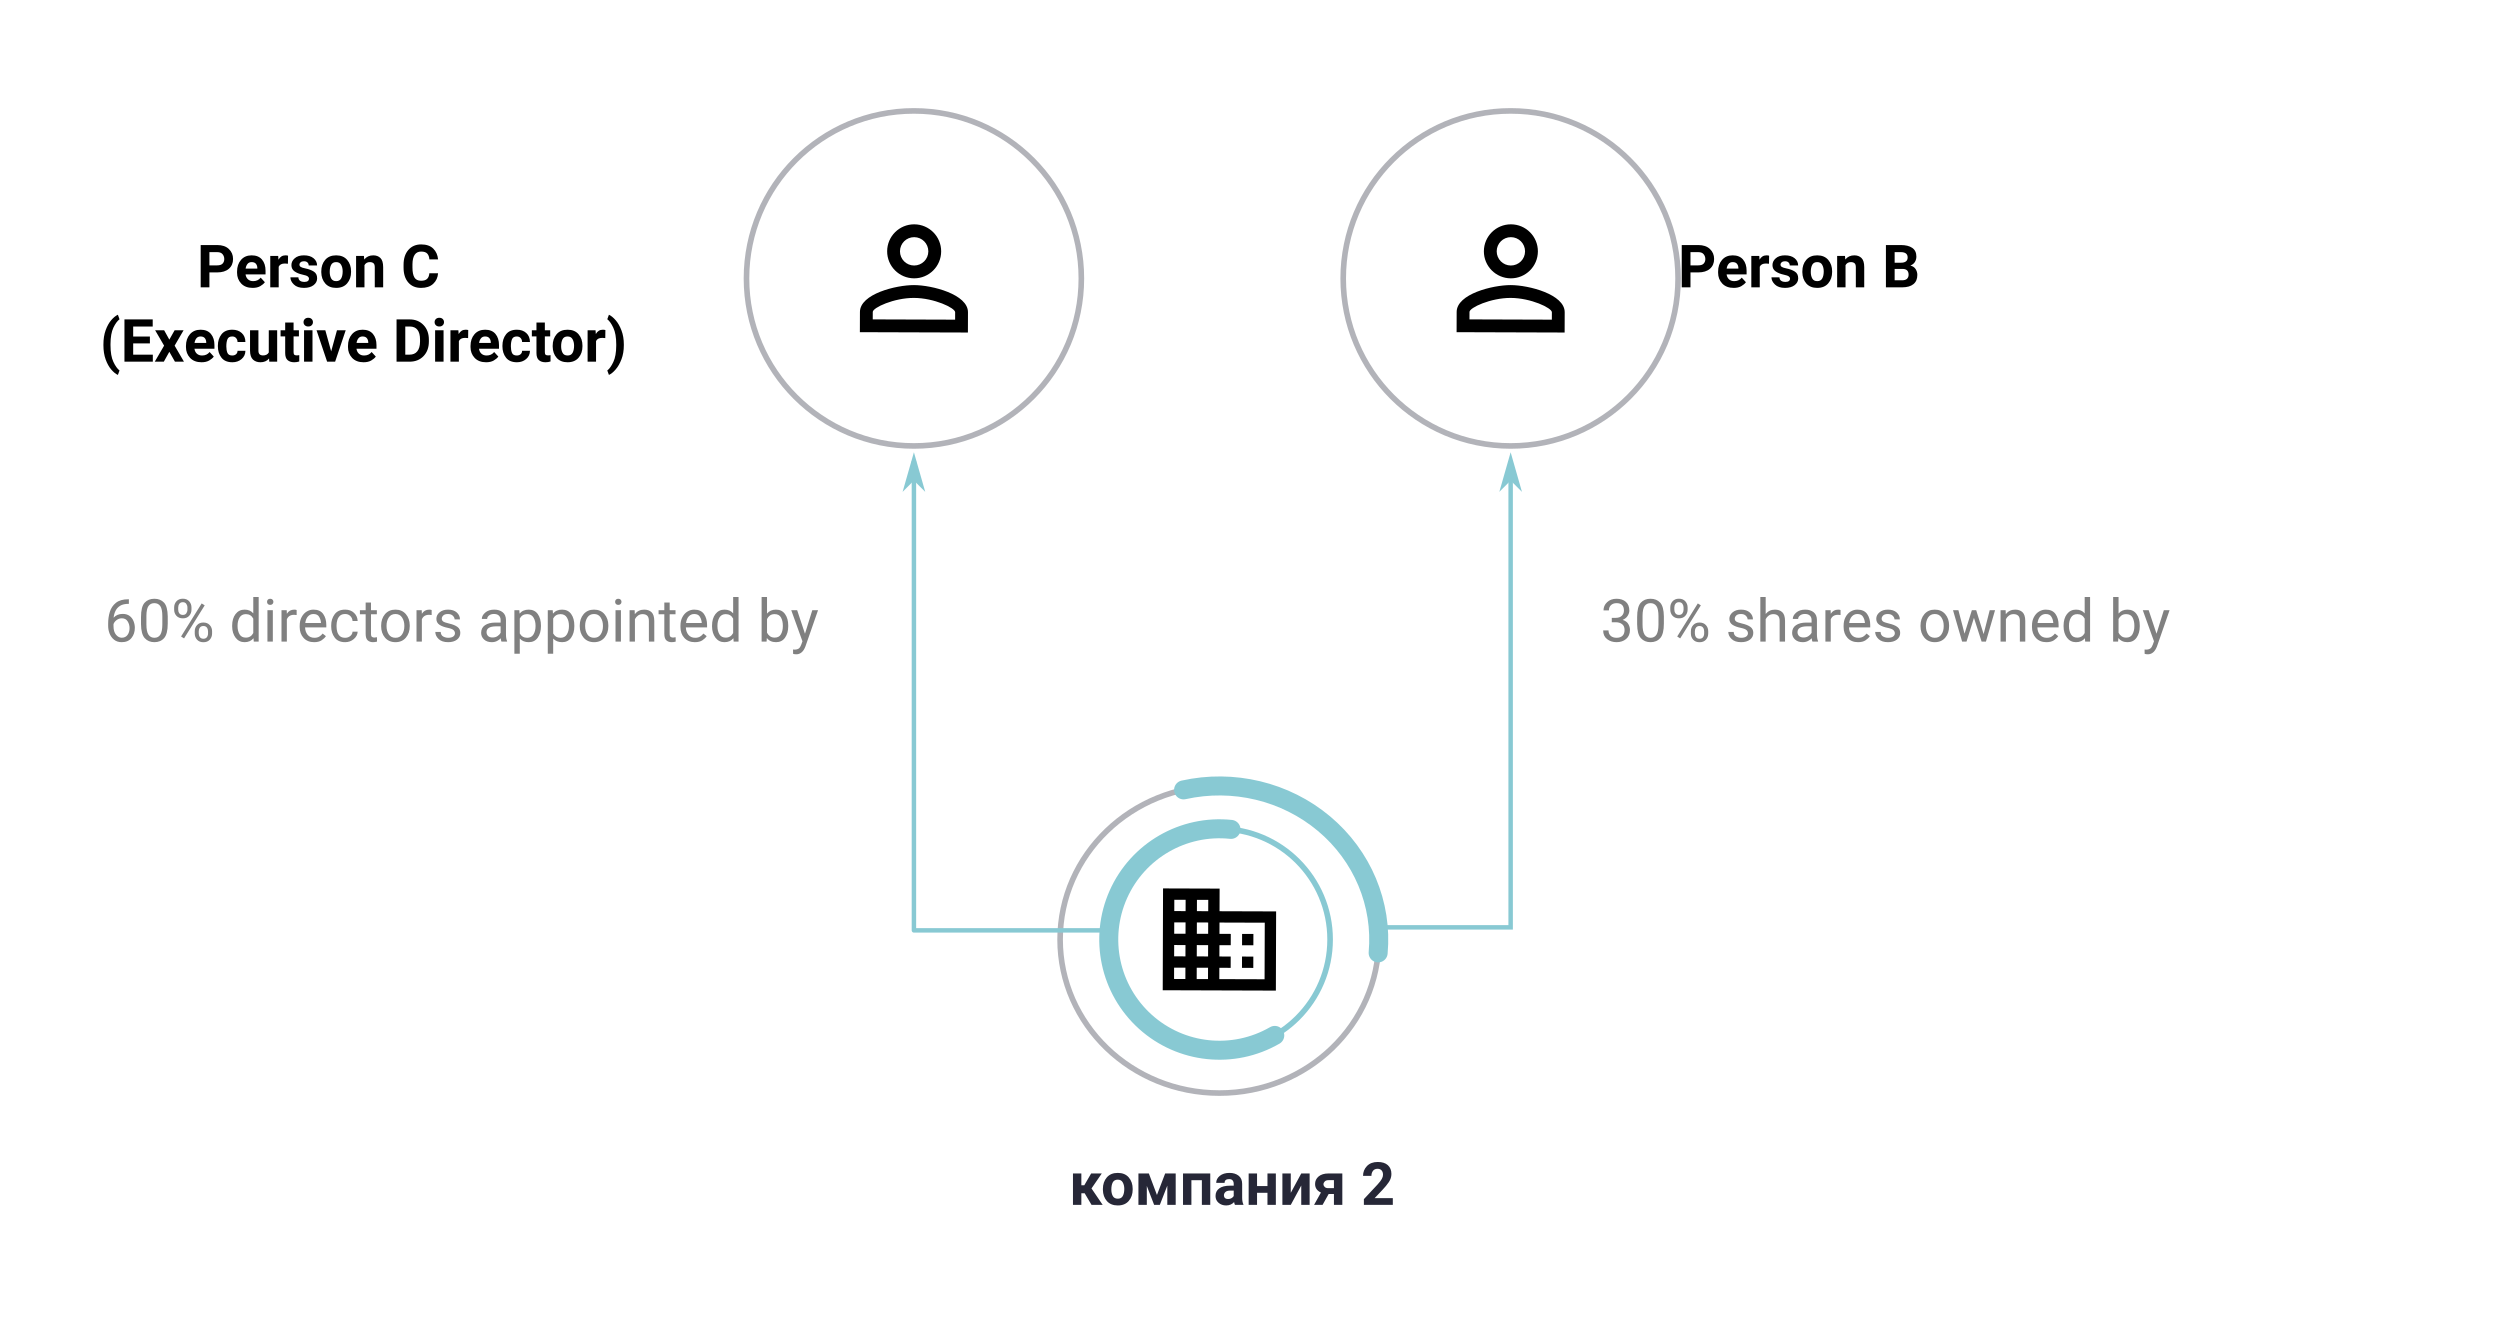
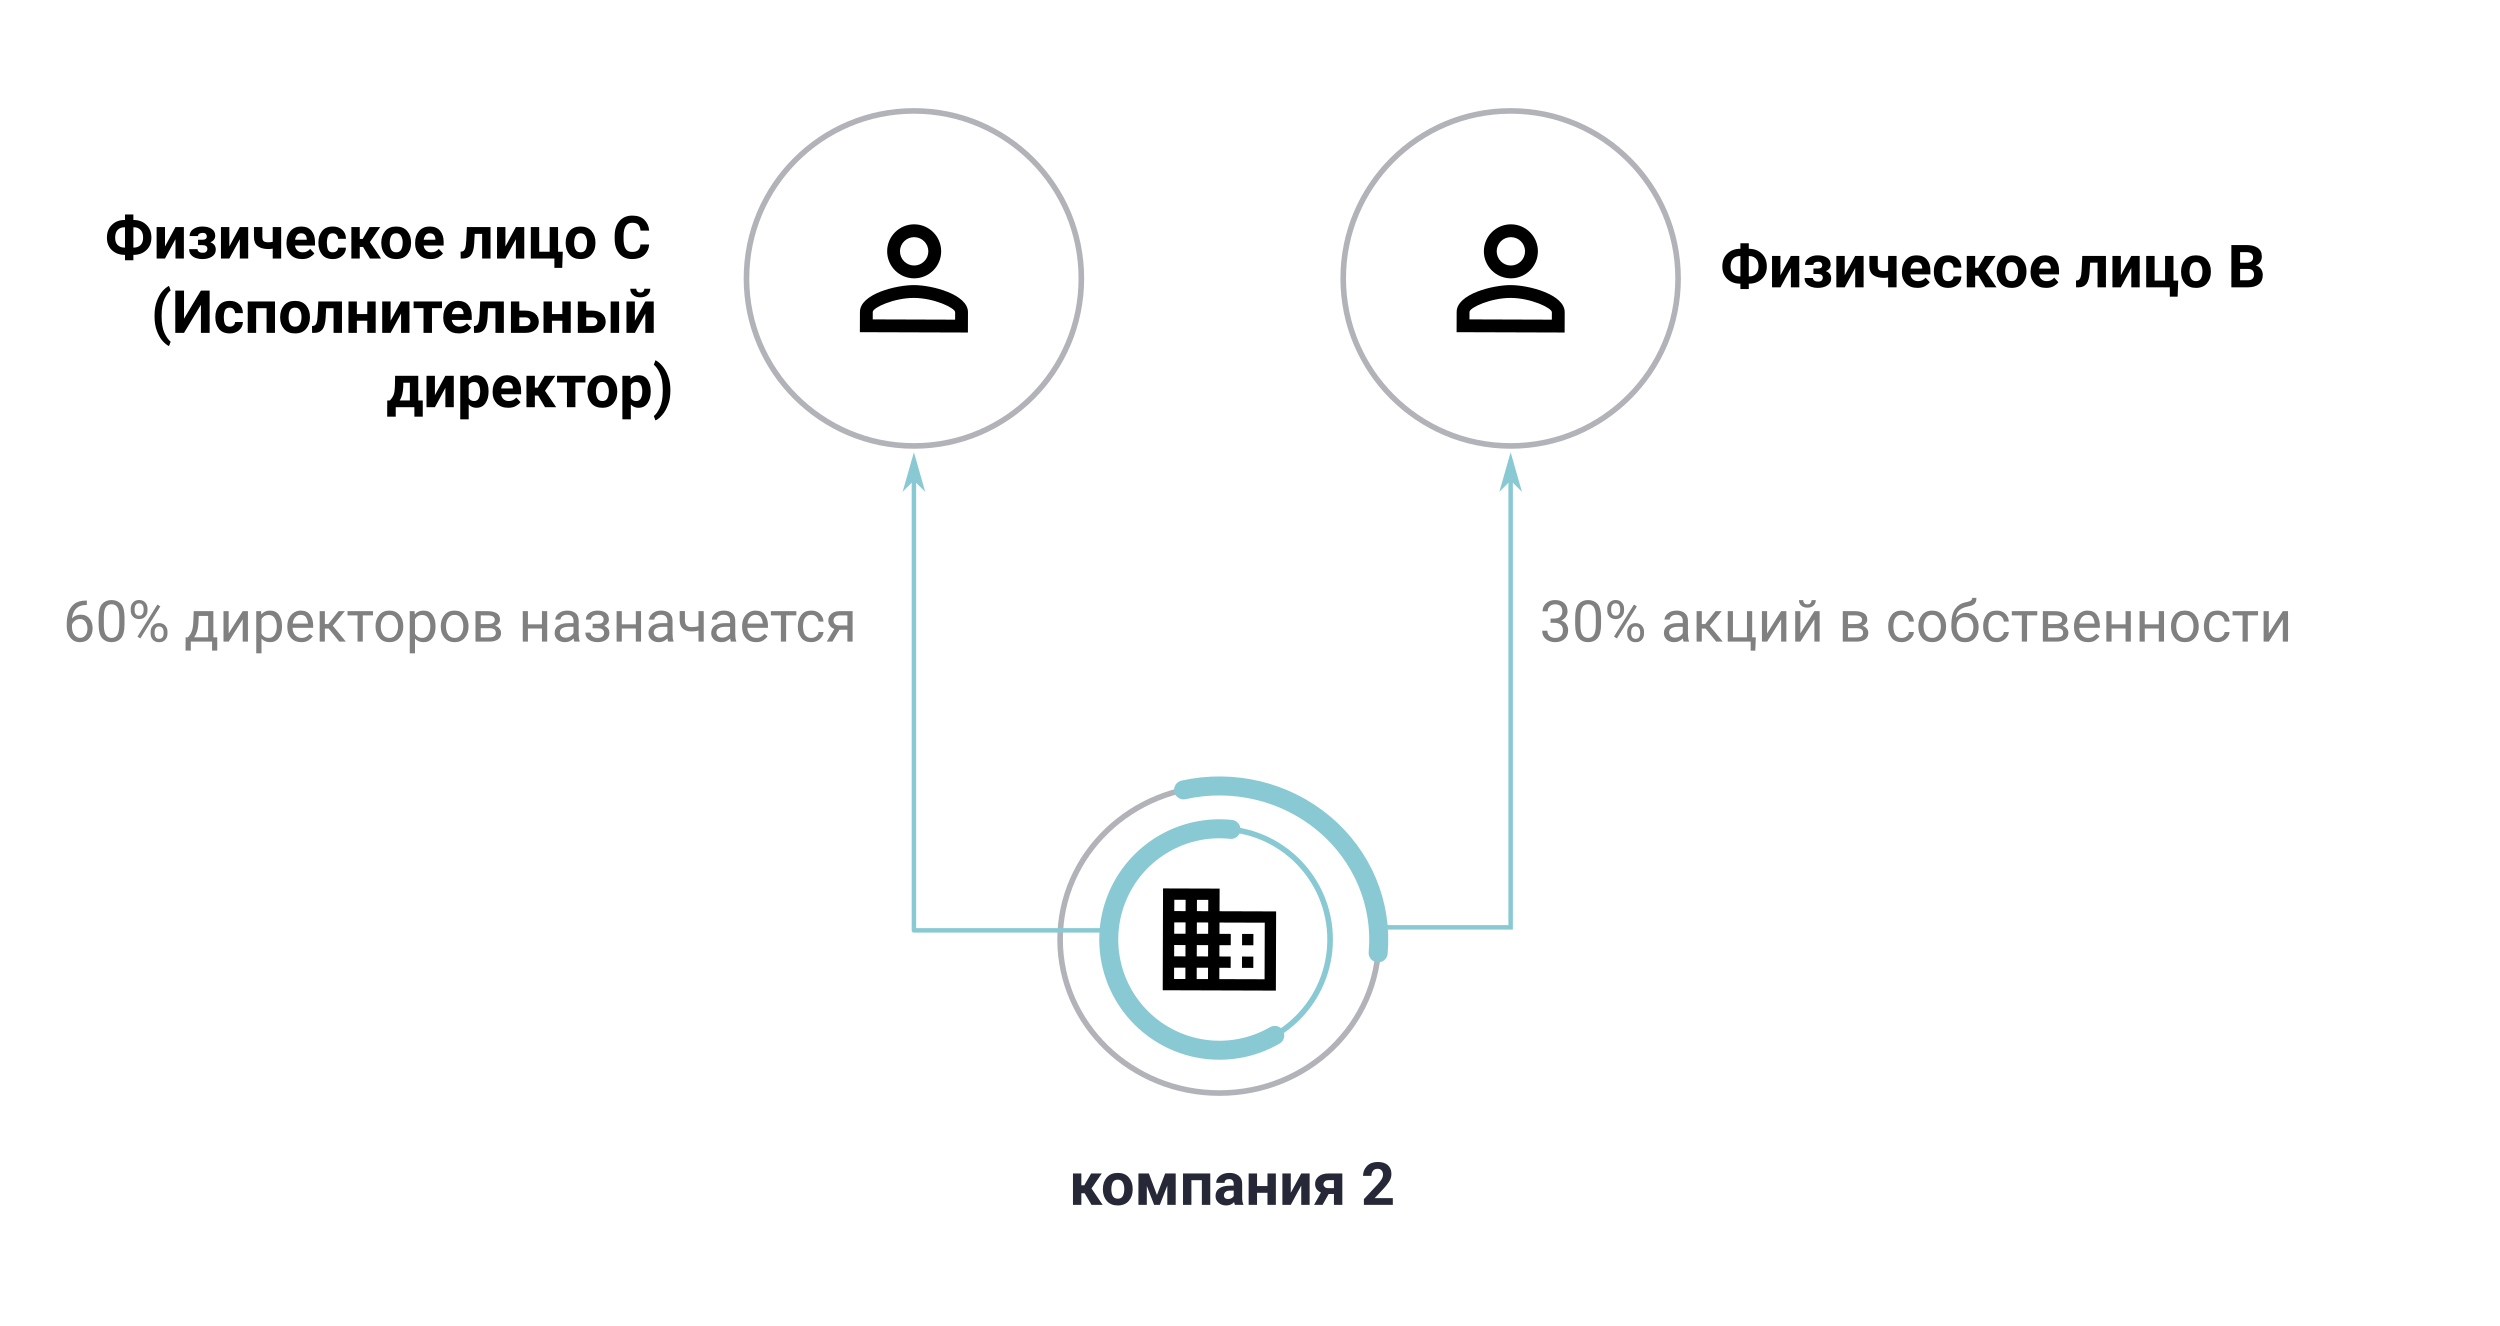
<svg xmlns="http://www.w3.org/2000/svg" id="Layer_1" data-name="Layer 1" viewBox="0 0 693.787 367.894" version="1.1" width="693.787" height="367.894">
  <defs id="defs3">
    <marker orient="auto" refY="0" refX="0" id="Arrow1Lend" style="overflow:visible">
      <path id="path4371" d="M 0,0 5,-5 -12.5,0 5,5 0,0 Z" style="fill:#00deb6;fill-opacity:1;fill-rule:evenodd;stroke:#00deb6;stroke-width:1pt;stroke-opacity:1" transform="matrix(-0.8,0,0,-0.8,-10,0)" />
    </marker>
    <marker orient="auto" refY="0" refX="0" id="Arrow1Mend" style="overflow:visible">
      <path id="path4377" d="M 0,0 5,-5 -12.5,0 5,5 0,0 Z" style="fill:#00deb6;fill-opacity:1;fill-rule:evenodd;stroke:#00deb6;stroke-width:1pt;stroke-opacity:1" transform="matrix(-0.4,0,0,-0.4,-4,0)" />
    </marker>
    <marker orient="auto" refY="0" refX="0" id="Arrow1Mstart" style="overflow:visible">
      <path id="path4374" d="M 0,0 5,-5 -12.5,0 5,5 0,0 Z" style="fill:#88c9d3;fill-opacity:1;fill-rule:evenodd;stroke:#88c9d3;stroke-width:1pt;stroke-opacity:1" transform="matrix(0.4,0,0,0.4,4,0)" />
    </marker>
    <style id="style5">.cls-1,.cls-10,.cls-11,.cls-7,.cls-8{fill:none;}.cls-1,.cls-11{stroke:#00deb6;}.cls-1,.cls-10,.cls-11,.cls-7{stroke-miterlimit:10;}.cls-2{fill:#00deb6;}.cls-3{font-size:16px;fill:#262737;}.cls-12,.cls-3{font-family:HKGrotesk-SemiBold, HK Grotesk;font-weight:700;}.cls-4{letter-spacing:-0.03em;}.cls-5{letter-spacing:-0.02em;}.cls-6{letter-spacing:0em;}.cls-7{stroke:#262737;}.cls-11,.cls-7{stroke-width:5px;}.cls-9{letter-spacing:-0.01em;}.cls-10{stroke:#e6e6e6;}.cls-12{font-size:12px;fill:gray;}.cls-13{letter-spacing:-0.03em;}.cls-14{letter-spacing:-0.01em;}.cls-15{letter-spacing:-0.02em;}.cls-16{letter-spacing:0em;}.cls-17{letter-spacing:0em;}.cls-18{letter-spacing:0em;}</style>
    <marker orient="auto" refY="0" refX="0" id="Arrow1Mstart-2" style="overflow:visible">
      <path id="path4374-0" d="M 0,0 5,-5 -12.5,0 5,5 0,0 Z" style="fill:#00deb6;fill-opacity:1;fill-rule:evenodd;stroke:#00deb6;stroke-width:1pt;stroke-opacity:1" transform="matrix(0.4,0,0,0.4,4,0)" />
    </marker>
    <clipPath id="p.1">
      <path style="clip-rule:evenodd" id="path3414" d="M 0,0 30,0 30,26 0,26 Z" />
    </clipPath>
    <clipPath id="p.2">
      <path style="clip-rule:evenodd" id="path3423" d="M 0,0 24,0 24,25 0,25 Z" />
    </clipPath>
    <clipPath id="p.1-3">
      <path style="clip-rule:evenodd" id="path3414-8" d="M 0,0 30,0 30,26 0,26 Z" />
    </clipPath>
    <marker orient="auto" refY="0" refX="0" id="Arrow1Mstart-8" style="overflow:visible">
      <path id="path4374-9" d="M 0,0 5,-5 -12.5,0 5,5 0,0 Z" style="fill:#00deb6;fill-opacity:1;fill-rule:evenodd;stroke:#00deb6;stroke-width:1pt;stroke-opacity:1" transform="matrix(0.4,0,0,0.4,4,0)" />
    </marker>
    <clipPath id="p.2-2">
      <path style="clip-rule:evenodd" id="path3423-2" d="M 0,0 24,0 24,25 0,25 Z" />
    </clipPath>
    <marker orient="auto" refY="0" refX="0" id="Arrow1Mstart-6" style="overflow:visible">
      <path id="path4374-3" d="M 0,0 5,-5 -12.5,0 5,5 0,0 Z" style="fill:#00deb6;fill-opacity:1;fill-rule:evenodd;stroke:#00deb6;stroke-width:1pt;stroke-opacity:1" transform="matrix(0.4,0,0,0.4,4,0)" />
    </marker>
    <marker orient="auto" refY="0" refX="0" id="Arrow1Mstart-84" style="overflow:visible">
      <path id="path4374-4" d="M 0,0 5,-5 -12.5,0 5,5 0,0 Z" style="fill:#88c9d3;fill-opacity:1;fill-rule:evenodd;stroke:#88c9d3;stroke-width:1pt;stroke-opacity:1" transform="matrix(0.4,0,0,0.4,4,0)" />
    </marker>
  </defs>
-   <text class="cls-3" id="text31" style="font-style:normal;font-variant:normal;font-weight:bold;font-stretch:normal;font-size:16.504px;line-height:125%;font-family:Roboto;-inkscape-font-specification:'Roboto, Bold';text-align:start;writing-mode:lr-tb;text-anchor:start;fill:#262737" x="283.575" y="334.287" transform="scale(0.9997463,1.000254)">
+   <text class="cls-3" id="text31" style="font-style:normal;font-variant:normal;font-weight:bold;font-stretch:normal;font-size:16.504px;line-height:0%;font-family:Roboto;-inkscape-font-specification:'Roboto, Bold';text-align:start;writing-mode:lr-tb;text-anchor:start;fill:#262737" x="283.575" y="334.287" transform="scale(0.9997463,1.000254)">
    <tspan x="296.778" y="334.287" id="tspan35" style="font-style:normal;font-variant:normal;font-weight:bold;font-stretch:normal;font-size:16.504px;line-height:125%;font-family:Roboto;-inkscape-font-specification:'Roboto, Bold';text-align:start;writing-mode:lr-tb;text-anchor:start">компания 2</tspan>
  </text>
  <path style="fill:none;fill-rule:evenodd;stroke:#88c9d3;stroke-width:1.237;stroke-linecap:butt;stroke-linejoin:miter;stroke-miterlimit:4;stroke-dasharray:none;stroke-opacity:1;marker-start:url(#Arrow1Mstart)" d="m 419.226,127.944 0,85.454 0,0 0,43.956 -37.106,0" id="path12354" />
  <ellipse class="cls-11" id="circle209-7-4-8" style="fill:none;stroke:#b2b3b9;stroke-width:1.558;stroke-linecap:round;stroke-miterlimit:10;stroke-dasharray:none;stroke-opacity:1" cx="338.41" cy="260.728" rx="44.215" ry="42.615" />
  <path class="cls-11" id="circle209-7-4" style="fill:none;stroke:#88c9d3;stroke-width:5.275;stroke-linecap:round;stroke-miterlimit:10;stroke-dasharray:none;stroke-opacity:1" d="m -382.456,264.442 a 44.215,42.615 0 0 1 15.039,-35.876 44.215,42.615 0 0 1 38.953,-9.361" transform="scale(-1,1)" />
  <ellipse class="cls-7" cx="419.226" cy="77.268" id="ellipse25-6" style="fill:none;stroke:#b2b3b9;stroke-width:1.558;stroke-miterlimit:10;stroke-dasharray:none;stroke-opacity:1" rx="46.465" ry="46.489" />
  <ellipse class="cls-11" id="circle209-7-4-3-8" style="fill:none;stroke:#88c9d3;stroke-width:1.558;stroke-linecap:round;stroke-miterlimit:10;stroke-dasharray:none;stroke-opacity:1" cx="338.41" cy="260.728" rx="30.713" ry="30.729" />
  <path class="cls-11" id="circle209-7-4-3" style="fill:none;stroke:#88c9d3;stroke-width:5.275;stroke-linecap:round;stroke-miterlimit:10;stroke-dasharray:none;stroke-opacity:1" d="m 353.766,287.34 a 30.713,30.729 0 0 1 -35.907,-3.776 30.713,30.729 0 0 1 -7.507,-35.334 30.713,30.729 0 0 1 31.268,-18.062" />
  <ellipse class="cls-7" cx="253.626" cy="77.268" id="ellipse25-6-6" style="fill:none;stroke:#b2b3b9;stroke-width:1.558;stroke-miterlimit:10;stroke-dasharray:none;stroke-opacity:1" rx="46.465" ry="46.489" />
  <path style="fill:none;fill-rule:evenodd;stroke:#88c9d3;stroke-width:1.237;stroke-linecap:butt;stroke-linejoin:round;stroke-miterlimit:4;stroke-dasharray:none;stroke-opacity:1;marker-start:url(#Arrow1Mstart-84)" d="m 253.626,127.944 0,85.454 0,0 0,44.798 53.57,0 0,0" id="path12354-8" />
-   <text xml:space="preserve" style="font-style:normal;font-weight:normal;font-size:48.012px;line-height:125%;font-family:sans-serif;letter-spacing:0px;word-spacing:0px;fill:#000000;fill-opacity:1;stroke:none;stroke-width:1px;stroke-linecap:butt;stroke-linejoin:miter;stroke-opacity:1" x="28.944" y="178.012" id="text15734" transform="scale(0.9997463,1.000254)">
-     <tspan id="tspan15736" x="28.944" y="178.012" style="color:#000000;font-style:normal;font-variant:normal;font-weight:normal;font-stretch:normal;font-size:16.504px;line-height:125%;font-family:Roboto;-inkscape-font-specification:'Roboto, Normal';text-indent:0;text-align:start;text-decoration:none;text-decoration-line:none;text-decoration-style:solid;text-decoration-color:#000000;letter-spacing:0px;word-spacing:0px;text-transform:none;direction:ltr;block-progression:tb;writing-mode:lr-tb;baseline-shift:baseline;text-anchor:start;white-space:normal;clip-rule:nonzero;display:inline;overflow:visible;visibility:visible;opacity:1;isolation:auto;mix-blend-mode:normal;color-interpolation:sRGB;color-interpolation-filters:linearRGB;solid-color:#000000;solid-opacity:1;fill:#808080;fill-opacity:1;fill-rule:nonzero;stroke:none;stroke-width:1px;stroke-linecap:butt;stroke-linejoin:miter;stroke-miterlimit:4;stroke-dasharray:none;stroke-dashoffset:0;stroke-opacity:1;color-rendering:auto;image-rendering:auto;shape-rendering:auto;text-rendering:auto;enable-background:accumulate">60% directors appointed by</tspan>
+   <text xml:space="preserve" style="font-style:normal;font-variant:normal;font-weight:normal;font-stretch:normal;font-size:16px;line-height:0%;font-family:Roboto;-inkscape-font-specification:'Roboto, Normal';font-variant-ligatures:normal;font-variant-caps:normal;font-variant-numeric:normal;font-feature-settings:normal;text-align:end;letter-spacing:0px;word-spacing:0px;writing-mode:lr-tb;text-anchor:end;fill:#000000;fill-opacity:1;stroke:none;stroke-width:1px;stroke-linecap:butt;stroke-linejoin:miter;stroke-opacity:1" x="249.796" y="178.012" id="text15734" transform="scale(0.9997464,1.000254)">
+     <tspan id="tspan15736" x="249.796" y="178.012" style="color:#000000;font-style:normal;font-variant:normal;font-weight:normal;font-stretch:normal;font-size:16px;line-height:125%;font-family:Roboto;-inkscape-font-specification:'Roboto, Normal';font-variant-ligatures:normal;font-variant-caps:normal;font-variant-numeric:normal;font-feature-settings:normal;text-indent:0;text-align:end;text-decoration:none;text-decoration-line:none;text-decoration-style:solid;text-decoration-color:#000000;letter-spacing:0px;word-spacing:0px;text-transform:none;writing-mode:lr-tb;direction:ltr;baseline-shift:baseline;text-anchor:end;white-space:normal;clip-rule:nonzero;display:inline;overflow:visible;visibility:visible;opacity:1;isolation:auto;mix-blend-mode:normal;color-interpolation:sRGB;color-interpolation-filters:linearRGB;solid-color:#000000;solid-opacity:1;fill:#808080;fill-opacity:1;fill-rule:nonzero;stroke:none;stroke-width:1px;stroke-linecap:butt;stroke-linejoin:miter;stroke-miterlimit:4;stroke-dasharray:none;stroke-dashoffset:0;stroke-opacity:1;color-rendering:auto;image-rendering:auto;shape-rendering:auto;text-rendering:auto;enable-background:accumulate">60% директоров назначается</tspan>
  </text>
-   <text xml:space="preserve" style="font-style:normal;font-weight:normal;font-size:48.012px;line-height:125%;font-family:sans-serif;letter-spacing:0px;word-spacing:0px;fill:#000000;fill-opacity:1;stroke:none;stroke-width:1px;stroke-linecap:butt;stroke-linejoin:miter;stroke-opacity:1" x="444.249" y="178.012" id="text15738" transform="scale(0.9997463,1.000254)">
-     <tspan id="tspan15740" x="444.249" y="178.012" style="color:#000000;font-style:normal;font-variant:normal;font-weight:normal;font-stretch:normal;font-size:16.504px;line-height:125%;font-family:Roboto;-inkscape-font-specification:'Roboto, Normal';text-indent:0;text-align:start;text-decoration:none;text-decoration-line:none;text-decoration-style:solid;text-decoration-color:#000000;letter-spacing:0px;word-spacing:0px;text-transform:none;direction:ltr;block-progression:tb;writing-mode:lr-tb;baseline-shift:baseline;text-anchor:start;white-space:normal;clip-rule:nonzero;display:inline;overflow:visible;visibility:visible;opacity:1;isolation:auto;mix-blend-mode:normal;color-interpolation:sRGB;color-interpolation-filters:linearRGB;solid-color:#000000;solid-opacity:1;fill:#808080;fill-opacity:1;fill-rule:nonzero;stroke:none;stroke-width:1px;stroke-linecap:butt;stroke-linejoin:miter;stroke-miterlimit:4;stroke-dasharray:none;stroke-dashoffset:0;stroke-opacity:1;color-rendering:auto;image-rendering:auto;shape-rendering:auto;text-rendering:auto;enable-background:accumulate">30% shares owned by</tspan>
+   <text xml:space="preserve" style="font-style:normal;font-weight:normal;line-height:0%;font-family:sans-serif;letter-spacing:0px;word-spacing:0px;fill:#000000;fill-opacity:1;stroke:none;stroke-width:1px;stroke-linecap:butt;stroke-linejoin:miter;stroke-opacity:1" x="427.345" y="178.012" id="text15738" transform="scale(0.9997464,1.000254)">
+     <tspan id="tspan15740" x="427.345" y="178.012" style="color:#000000;font-style:normal;font-variant:normal;font-weight:normal;font-stretch:normal;font-size:16px;line-height:125%;font-family:Roboto;-inkscape-font-specification:'Roboto, Normal';font-variant-ligatures:normal;font-variant-caps:normal;font-variant-numeric:normal;font-feature-settings:normal;text-indent:0;text-align:start;text-decoration:none;text-decoration-line:none;text-decoration-style:solid;text-decoration-color:#000000;letter-spacing:0px;word-spacing:0px;text-transform:none;writing-mode:lr-tb;direction:ltr;baseline-shift:baseline;text-anchor:start;white-space:normal;clip-rule:nonzero;display:inline;overflow:visible;visibility:visible;opacity:1;isolation:auto;mix-blend-mode:normal;color-interpolation:sRGB;color-interpolation-filters:linearRGB;solid-color:#000000;solid-opacity:1;fill:#808080;fill-opacity:1;fill-rule:nonzero;stroke:none;stroke-width:1px;stroke-linecap:butt;stroke-linejoin:miter;stroke-miterlimit:4;stroke-dasharray:none;stroke-dashoffset:0;stroke-opacity:1;color-rendering:auto;image-rendering:auto;shape-rendering:auto;text-rendering:auto;enable-background:accumulate">30% акций в собственности</tspan>
  </text>
-   <text xml:space="preserve" style="font-style:normal;font-weight:normal;font-size:48.012px;line-height:125%;font-family:sans-serif;letter-spacing:0px;word-spacing:0px;fill:#000000;fill-opacity:1;stroke:none;stroke-width:1px;stroke-linecap:butt;stroke-linejoin:miter;stroke-opacity:1" x="518.111" y="79.719" id="text15742" transform="scale(0.9997463,1.000254)">
-     <tspan id="tspan15744" x="518.111" y="79.719" style="color:#000000;font-style:normal;font-variant:normal;font-weight:bold;font-stretch:normal;font-size:16.504px;line-height:125%;font-family:Roboto;-inkscape-font-specification:'Roboto, Bold';text-indent:0;text-align:center;text-decoration:none;text-decoration-line:none;text-decoration-style:solid;text-decoration-color:#000000;letter-spacing:0px;word-spacing:0px;text-transform:none;direction:ltr;block-progression:tb;writing-mode:lr-tb;baseline-shift:baseline;text-anchor:middle;white-space:normal;clip-rule:nonzero;display:inline;overflow:visible;visibility:visible;opacity:1;isolation:auto;mix-blend-mode:normal;color-interpolation:sRGB;color-interpolation-filters:linearRGB;solid-color:#000000;solid-opacity:1;fill:#000000;fill-opacity:1;fill-rule:nonzero;stroke:none;stroke-width:1px;stroke-linecap:butt;stroke-linejoin:miter;stroke-miterlimit:4;stroke-dasharray:none;stroke-dashoffset:0;stroke-opacity:1;color-rendering:auto;image-rendering:auto;shape-rendering:auto;text-rendering:auto;enable-background:accumulate">Person B</tspan>
+   <text xml:space="preserve" style="font-style:normal;font-variant:normal;font-weight:bold;font-stretch:normal;font-size:16.504px;line-height:0%;font-family:Roboto;-inkscape-font-specification:'Roboto, Bold';font-variant-ligatures:normal;font-variant-caps:normal;font-variant-numeric:normal;font-feature-settings:normal;text-align:start;letter-spacing:0px;word-spacing:0px;writing-mode:lr-tb;text-anchor:start;fill:#000000;fill-opacity:1;stroke:none;stroke-width:1px;stroke-linecap:butt;stroke-linejoin:miter;stroke-opacity:1" x="477.501" y="79.719" id="text15742" transform="scale(0.9997464,1.000254)">
+     <tspan id="tspan15744" x="477.501" y="79.719" style="color:#000000;font-style:normal;font-variant:normal;font-weight:bold;font-stretch:normal;font-size:16.504px;line-height:125%;font-family:Roboto;-inkscape-font-specification:'Roboto, Bold';font-variant-ligatures:normal;font-variant-caps:normal;font-variant-numeric:normal;font-feature-settings:normal;text-indent:0;text-align:start;text-decoration:none;text-decoration-line:none;text-decoration-style:solid;text-decoration-color:#000000;letter-spacing:0px;word-spacing:0px;text-transform:none;writing-mode:lr-tb;direction:ltr;baseline-shift:baseline;text-anchor:start;white-space:normal;clip-rule:nonzero;display:inline;overflow:visible;visibility:visible;opacity:1;isolation:auto;mix-blend-mode:normal;color-interpolation:sRGB;color-interpolation-filters:linearRGB;solid-color:#000000;solid-opacity:1;fill:#000000;fill-opacity:1;fill-rule:nonzero;stroke:none;stroke-width:1px;stroke-linecap:butt;stroke-linejoin:miter;stroke-miterlimit:4;stroke-dasharray:none;stroke-dashoffset:0;stroke-opacity:1;color-rendering:auto;image-rendering:auto;shape-rendering:auto;text-rendering:auto;enable-background:accumulate">Физическое лицо В</tspan>
  </text>
-   <text xml:space="preserve" style="font-style:normal;font-weight:normal;font-size:48.012px;line-height:125%;font-family:sans-serif;letter-spacing:0px;word-spacing:0px;fill:#000000;fill-opacity:1;stroke:none;stroke-width:1px;stroke-linecap:butt;stroke-linejoin:miter;stroke-opacity:1" x="119.61" y="79.719" id="text15746" transform="scale(0.9997463,1.000254)">
-     <tspan id="tspan15748" x="119.61" y="79.719" style="font-style:normal;font-variant:normal;font-weight:bold;font-stretch:normal;font-size:16.504px;line-height:125%;font-family:Roboto;-inkscape-font-specification:'Roboto, Bold';text-align:center;writing-mode:lr-tb;text-anchor:middle">Person C</tspan>
-     <tspan x="119.61" y="100.349" id="tspan15750" style="font-style:normal;font-variant:normal;font-weight:bold;font-stretch:normal;font-size:16.504px;line-height:125%;font-family:Roboto;-inkscape-font-specification:'Roboto, Bold';text-align:center;writing-mode:lr-tb;text-anchor:middle">(Executive Director)</tspan>
+   <text xml:space="preserve" style="font-style:normal;font-weight:normal;line-height:0%;font-family:sans-serif;text-align:center;letter-spacing:0px;word-spacing:0px;text-anchor:middle;fill:#000000;fill-opacity:1;stroke:none;stroke-width:1px;stroke-linecap:butt;stroke-linejoin:miter;stroke-opacity:1" x="196.342" y="71.721" id="text15746" transform="scale(0.9997464,1.000254)">
+     <tspan id="tspan15748" x="196.342" y="71.721" style="font-style:normal;font-variant:normal;font-weight:bold;font-stretch:normal;font-size:16.504px;line-height:125%;font-family:Roboto;-inkscape-font-specification:'Roboto, Bold';font-variant-ligatures:normal;font-variant-caps:normal;font-variant-numeric:normal;font-feature-settings:normal;text-align:end;writing-mode:lr-tb;text-anchor:end">Физическое лицо С</tspan>
+     <tspan x="202.079" y="92.351" id="tspan15750" style="font-style:normal;font-variant:normal;font-weight:bold;font-stretch:normal;font-size:16.504px;line-height:125%;font-family:Roboto;-inkscape-font-specification:'Roboto, Bold';font-variant-ligatures:normal;font-variant-caps:normal;font-variant-numeric:normal;font-feature-settings:normal;text-align:end;writing-mode:lr-tb;text-anchor:end">(Исполнительный </tspan>
+     <tspan x="196.342" y="112.981" style="font-style:normal;font-variant:normal;font-weight:bold;font-stretch:normal;font-size:16.504px;line-height:125%;font-family:Roboto;-inkscape-font-specification:'Roboto, Bold';font-variant-ligatures:normal;font-variant-caps:normal;font-variant-numeric:normal;font-feature-settings:normal;text-align:end;writing-mode:lr-tb;text-anchor:end" id="tspan5777">директор)</tspan>
  </text>
  <path id="path4516" d="m 338.441,252.879 0.02,-6.28 -15.699,-0.051 -0.088,28.259 31.399,0.102 0.071,-21.979 z m -9.481,18.809 -3.139,-0.011 0.01,-3.139 3.14,0.011 z m 0.02,-6.28 -3.139,-0.011 0.01,-3.139 3.14,0.011 z m 0.02,-6.28 -3.139,-0.011 0.01,-3.139 3.14,0.011 z m 0.02,-6.28 -3.139,-0.011 0.01,-3.139 3.14,0.011 z m 6.219,18.86 -3.139,-0.01 0.01,-3.143 3.14,0.011 z m 0.02,-6.28 -3.139,-0.01 0.01,-3.14 3.14,0.011 z m 0.02,-6.28 -3.139,-0.01 0.01,-3.14 3.14,0.011 z m 0.02,-6.28 -3.139,-0.01 0.011,-3.14 3.14,0.011 z m 15.639,18.89 -12.56,-0.038 0.01,-3.14 3.14,0.011 0.01,-3.14 -3.139,-0.01 0.01,-3.14 3.14,0.011 0.01,-3.14 -3.139,-0.01 0.01,-3.14 12.56,0.041 z m -3.1,-12.57 -3.139,-0.01 -0.011,3.139 3.14,0.011 z m -0.02,6.28 -3.139,-0.01 -0.011,3.139 3.14,0.011 z" />
  <path id="path5743" d="m 253.704,65.814 a 3.935,3.935 0 1 1 -3.948,3.922 3.934,3.934 0 0 1 3.948,-3.922 m -0.054,16.864 c 5.565,0.018 11.421,2.774 11.417,3.972 l -0.007,2.061 -22.861,-0.075 0.007,-2.061 c 0,-1.198 5.878,-3.916 11.444,-3.898 m 0.066,-20.424 a 7.495,7.495 0 1 0 7.471,7.519 7.493,7.493 0 0 0 -7.471,-7.519 z m -0.054,16.864 c -5.003,-0.016 -14.999,2.462 -15.017,7.446 l -0.018,5.621 29.981,0.096 0.019,-5.621 c 0.017,-4.982 -9.962,-7.526 -14.965,-7.542 z" />
  <path id="path5743-5" d="m 419.304,65.814 a 3.935,3.935 0 1 1 -3.948,3.922 3.934,3.934 0 0 1 3.948,-3.922 m -0.054,16.864 c 5.565,0.018 11.421,2.774 11.417,3.972 l -0.007,2.061 -22.861,-0.075 0.007,-2.061 c 0,-1.198 5.878,-3.916 11.444,-3.898 m 0.066,-20.424 a 7.495,7.495 0 1 0 7.471,7.519 7.493,7.493 0 0 0 -7.471,-7.519 z m -0.054,16.864 c -5.003,-0.016 -14.999,2.462 -15.017,7.446 l -0.018,5.621 29.981,0.096 0.019,-5.621 c 0.017,-4.982 -9.962,-7.526 -14.965,-7.542 z" />
</svg>
